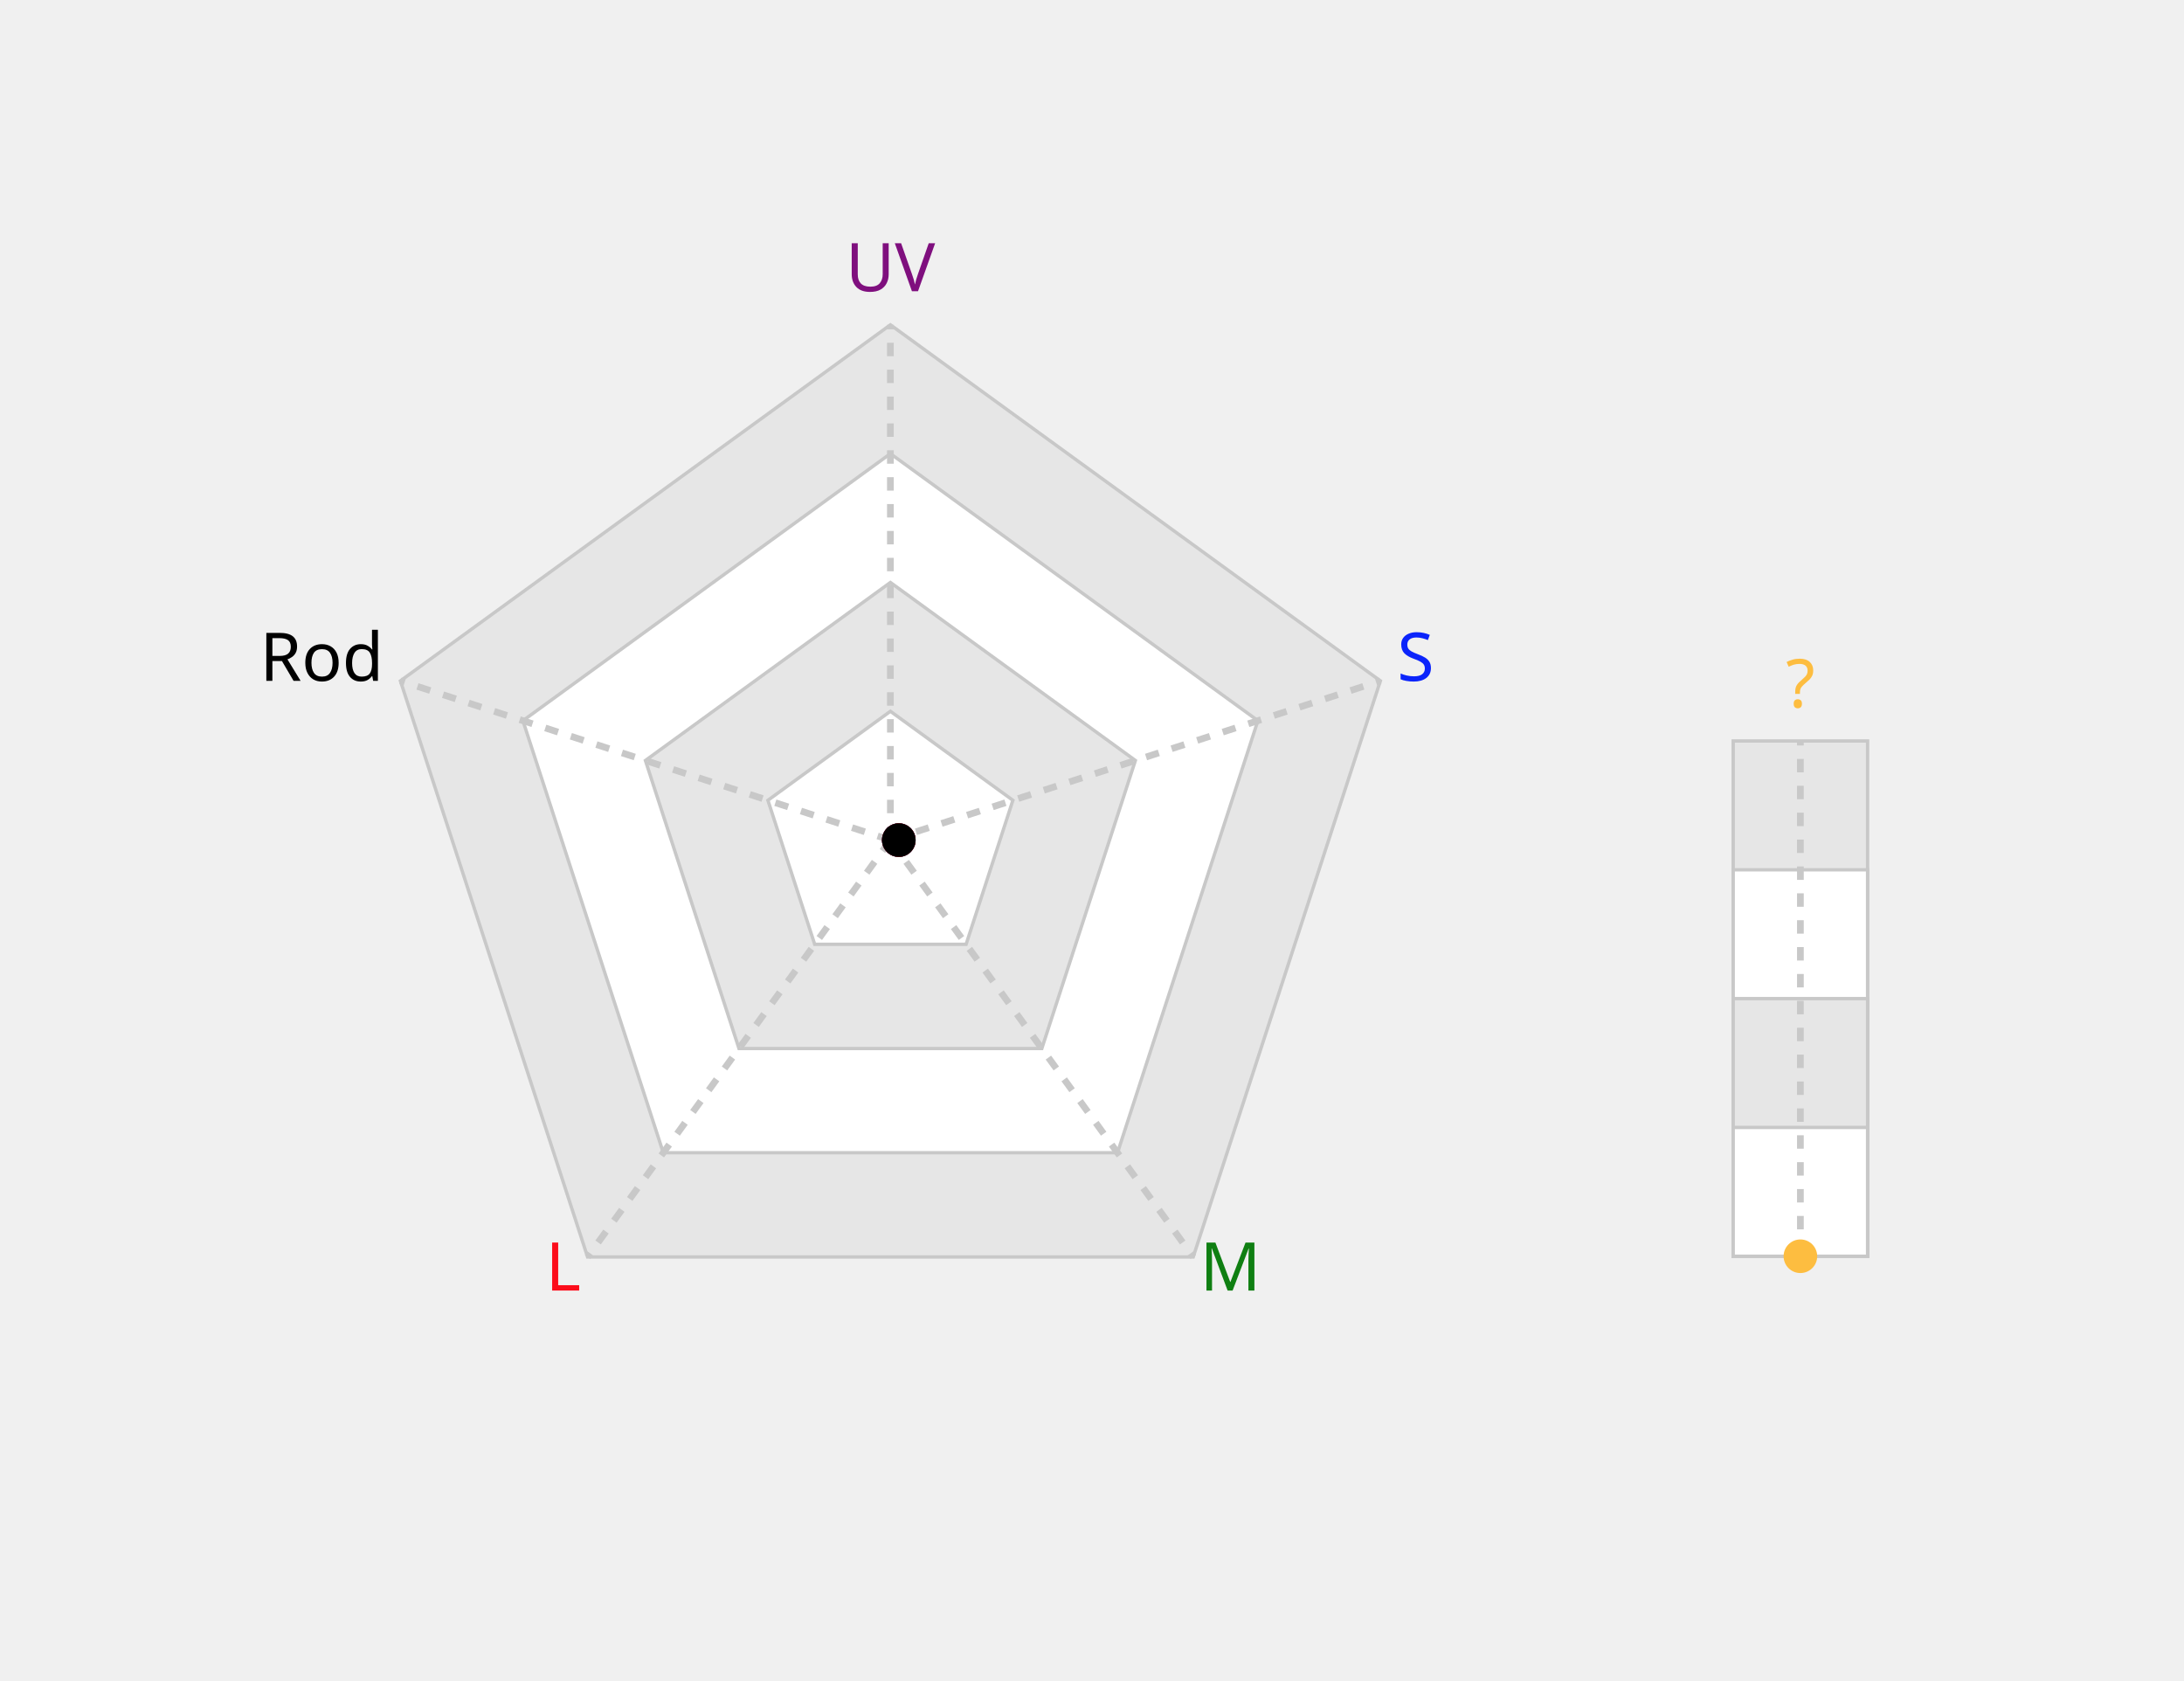
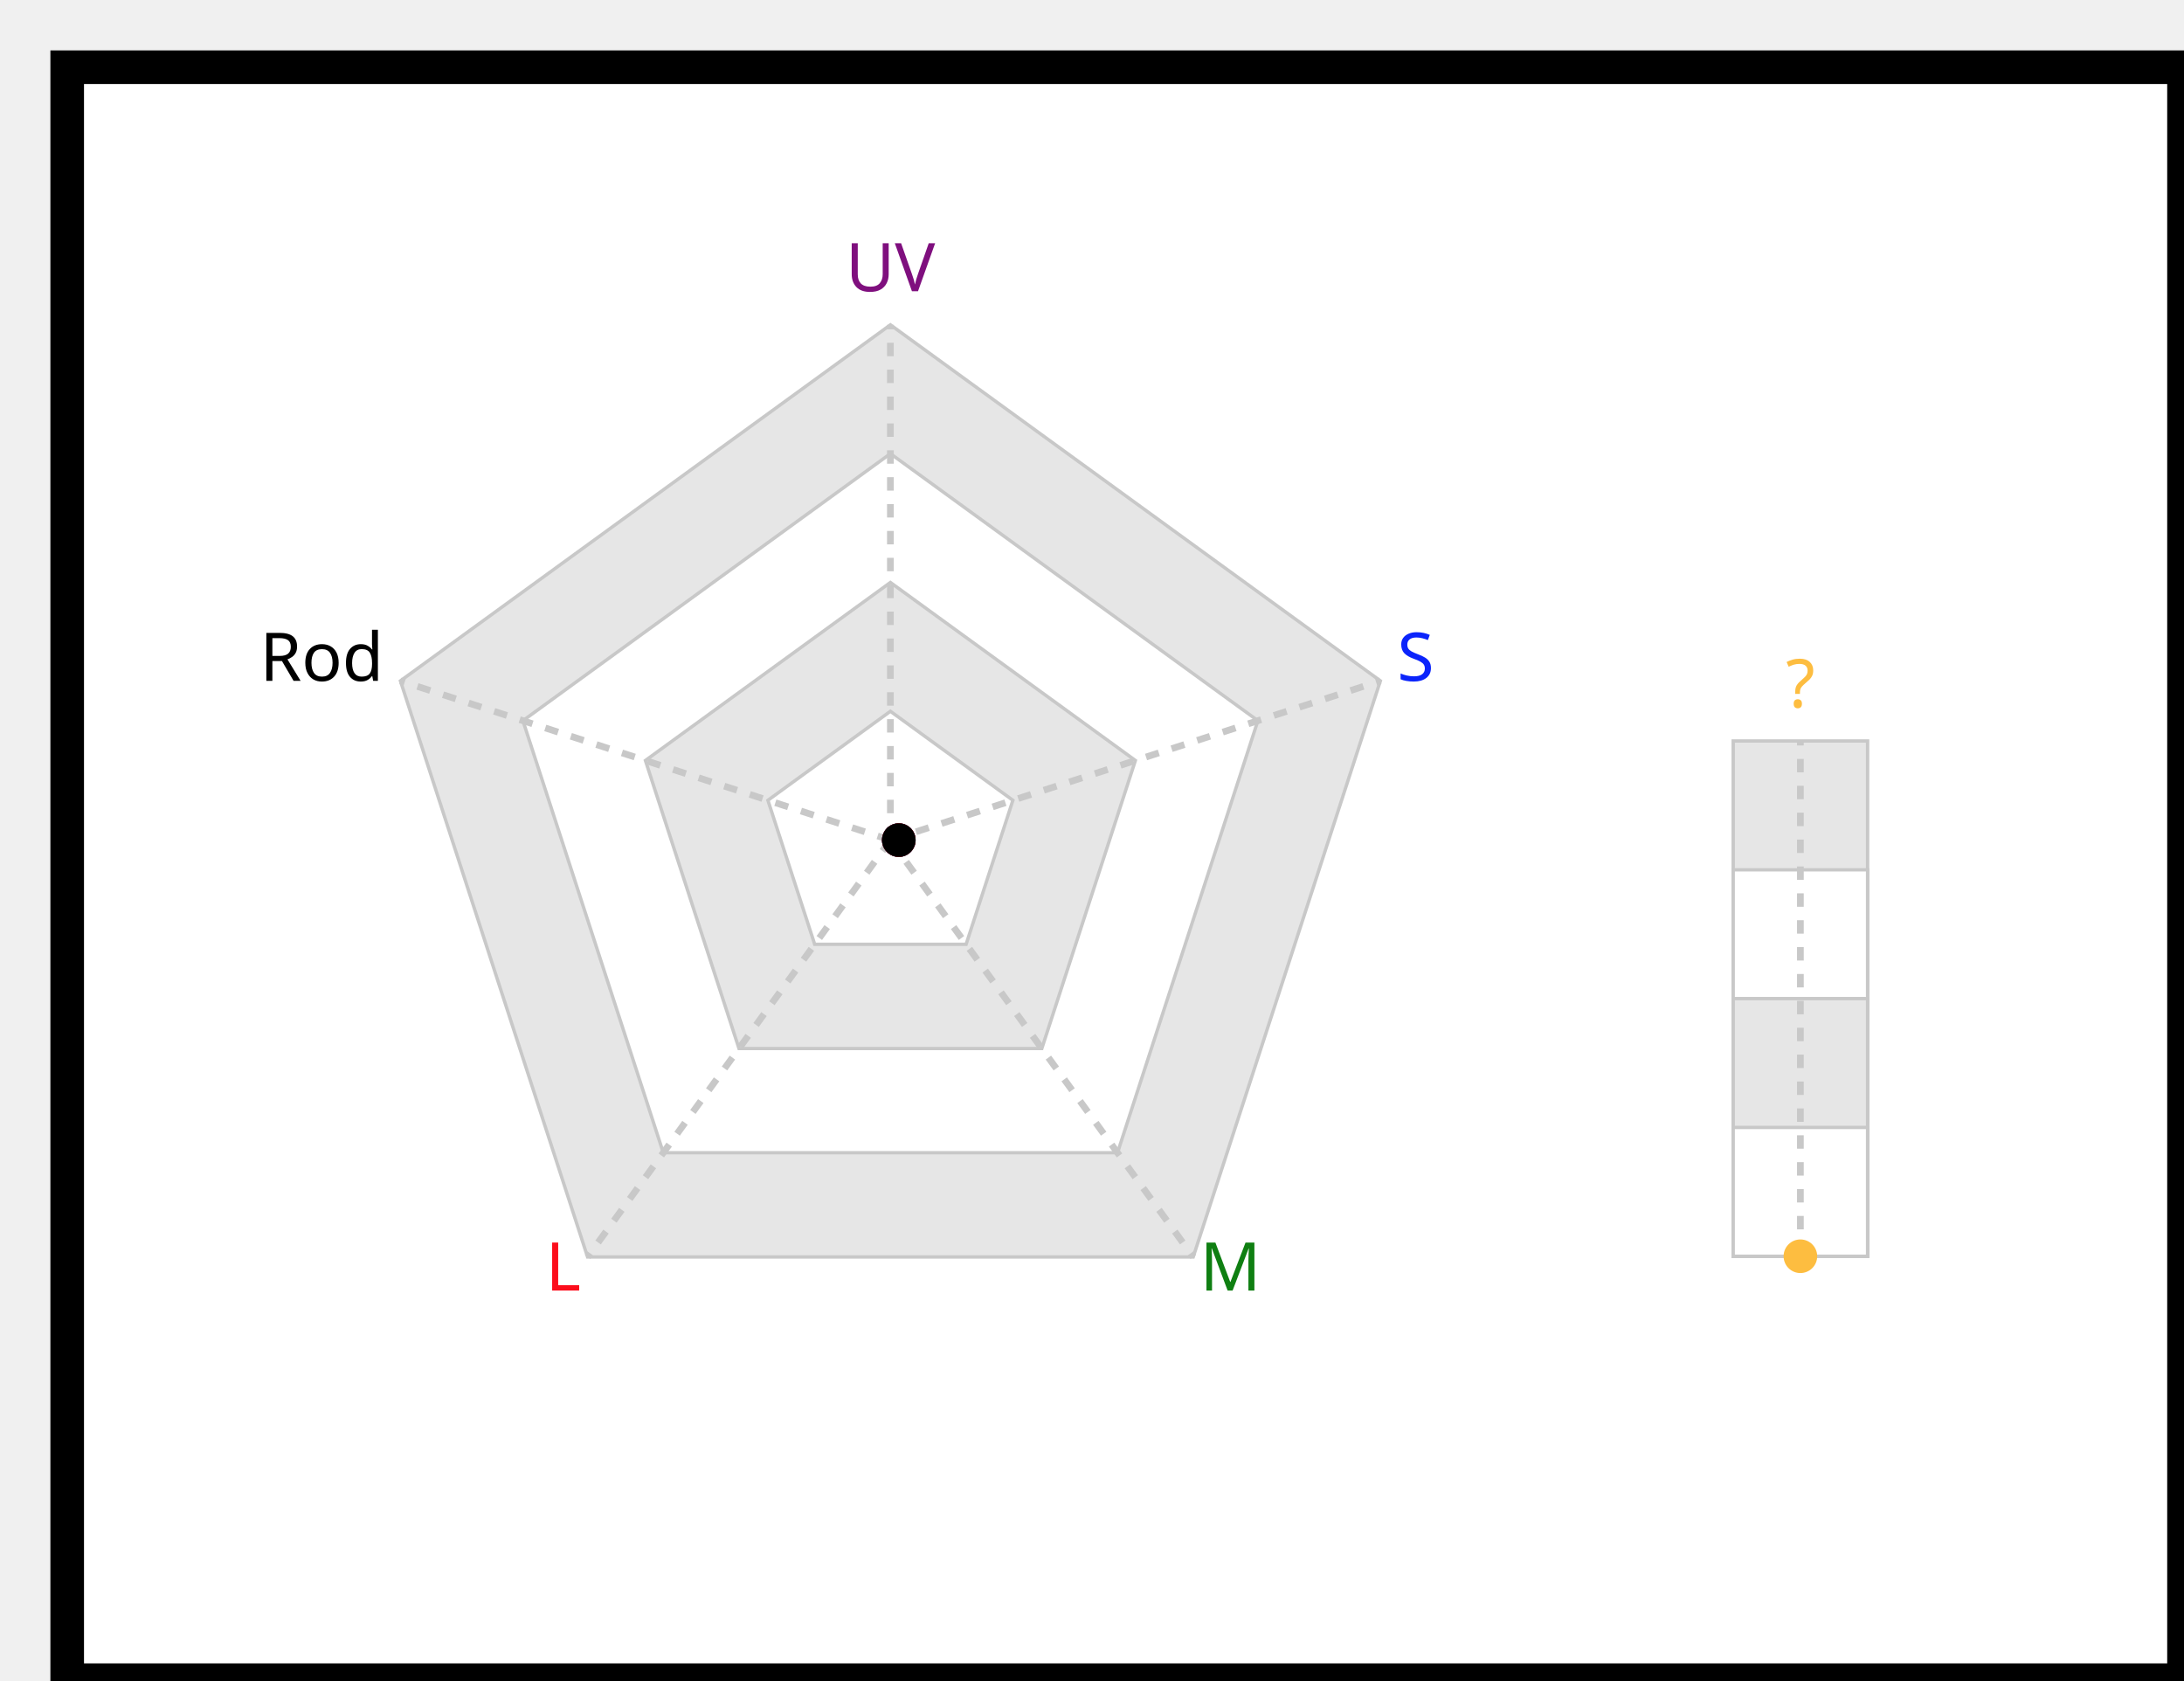
- <svg xmlns="http://www.w3.org/2000/svg" baseProfile="full" height="500" version="1.1" width="650">
+ <svg xmlns="http://www.w3.org/2000/svg" baseProfile="full" height="500" id="eel" version="1.1" width="650">
  <defs />
-   <polygon fill="rgb(230,230,230)" id="axGonMinor" points="265.0,96.667 410.829,202.617 355.127,374.049 174.873,374.049 119.171,202.617" stroke="rgb(200,200,200)" stroke-width="1" />
-   <polygon fill="rgb(255,255,255)" id="axGon" points="265.0,135.0 374.371,214.463 332.595,343.037 197.405,343.037 155.629,214.463" stroke="rgb(200,200,200)" stroke-width="1" />
-   <polygon fill="rgb(230,230,230)" id="axGonMinor" points="265.0,173.333 337.914,226.309 310.064,312.025 219.936,312.025 192.086,226.309" stroke="rgb(200,200,200)" stroke-width="1" />
-   <polygon fill="rgb(255,255,255)" id="axGon" points="265.0,211.667 301.457,238.154 287.532,281.012 242.468,281.012 228.543,238.154" stroke="rgb(200,200,200)" stroke-width="1" />
-   <rect fill="rgb(230,230,230)" height="153.333" id="zaxGonMinor" stroke="rgb(200,200,200)" stroke-width="1" width="40" x="515.833" y="220.506" />
-   <rect fill="rgb(255,255,255)" height="115.0" id="zaxGon" stroke="rgb(200,200,200)" stroke-width="1" width="40" x="515.833" y="258.839" />
-   <rect fill="rgb(230,230,230)" height="76.667" id="zaxGonMinor" stroke="rgb(200,200,200)" stroke-width="1" width="40" x="515.833" y="297.172" />
-   <rect fill="rgb(255,255,255)" height="38.333" id="zaxGon" stroke="rgb(200,200,200)" stroke-width="1" width="40" x="515.833" y="335.506" />
-   <line id="ax" stroke="rgb(200,200,200)" stroke-dasharray="4" stroke-width="2" x1="535.833" x2="535.833" y1="373.839" y2="220.506" />
+   <rect fill="white" height="480" stroke="rgb(0,0,0)" stroke-width="10" width="630" x="20" y="20" />
+   <polygon fill="rgb(230,230,230)" points="265.0,96.667 410.829,202.617 355.127,374.049 174.873,374.049 119.171,202.617" stroke="rgb(200,200,200)" stroke-width="1" />
+   <polygon fill="rgb(255,255,255)" points="265.0,135.0 374.371,214.463 332.595,343.037 197.405,343.037 155.629,214.463" stroke="rgb(200,200,200)" stroke-width="1" />
+   <polygon fill="rgb(230,230,230)" points="265.0,173.333 337.914,226.309 310.064,312.025 219.936,312.025 192.086,226.309" stroke="rgb(200,200,200)" stroke-width="1" />
+   <polygon fill="rgb(255,255,255)" points="265.0,211.667 301.457,238.154 287.532,281.012 242.468,281.012 228.543,238.154" stroke="rgb(200,200,200)" stroke-width="1" />
+   <rect fill="rgb(230,230,230)" height="153.333" stroke="rgb(200,200,200)" stroke-width="1" width="40" x="515.833" y="220.506" />
+   <rect fill="rgb(255,255,255)" height="115.0" stroke="rgb(200,200,200)" stroke-width="1" width="40" x="515.833" y="258.839" />
+   <rect fill="rgb(230,230,230)" height="76.667" stroke="rgb(200,200,200)" stroke-width="1" width="40" x="515.833" y="297.172" />
+   <rect fill="rgb(255,255,255)" height="38.333" stroke="rgb(200,200,200)" stroke-width="1" width="40" x="515.833" y="335.506" />
+   <line stroke="rgb(200,200,200)" stroke-dasharray="4" stroke-width="2" x1="535.833" x2="535.833" y1="373.839" y2="220.506" />
  <text fill="rgb(253,189,64)" font-family="sans-serif" font-size="20" text-anchor="middle" transform="translate(0,-10)" x="535.833" y="220.506">?</text>
-   <line id="ax" stroke="rgb(200,200,200)" stroke-dasharray="4" stroke-width="2" transform="rotate(0.0,265.0,250.0)" x1="265.0" x2="265.0" y1="250.0" y2="96.667" />
+   <line stroke="rgb(200,200,200)" stroke-dasharray="4" stroke-width="2" transform="rotate(0.0,265.0,250.0)" x1="265.0" x2="265.0" y1="250.0" y2="96.667" />
  <text alignment-baseline="middle" fill="rgb(127,15,126)" font-family="sans-serif" font-size="20" text-anchor="middle" transform="translate(0,-10)" x="265.0" y="96.667">UV</text>
-   <line id="ax" stroke="rgb(200,200,200)" stroke-dasharray="4" stroke-width="2" transform="rotate(72.0,265.0,250.0)" x1="265.0" x2="265.0" y1="250.0" y2="96.667" />
-   <text alignment-baseline="middle" fill="rgb(11,36,251)" font-family="sans-serif" font-size="20" text-anchor="start" transform="translate(+5,0)" x="410.829" y="202.617">S</text>
-   <line id="ax" stroke="rgb(200,200,200)" stroke-dasharray="4" stroke-width="2" transform="rotate(144.0,265.0,250.0)" x1="265.0" x2="265.0" y1="250.0" y2="96.667" />
+   <line stroke="rgb(200,200,200)" stroke-dasharray="4" stroke-width="2" transform="rotate(72.0,265.0,250.0)" x1="265.0" x2="265.0" y1="250.0" y2="96.667" />
+   <text alignment-baseline="middle" fill="rgb(11,36,251)" font-family="sans-serif" font-size="20" text-anchor="start" transform="translate(5,0)" x="410.829" y="202.617">S</text>
+   <line stroke="rgb(200,200,200)" stroke-dasharray="4" stroke-width="2" transform="rotate(144.0,265.0,250.0)" x1="265.0" x2="265.0" y1="250.0" y2="96.667" />
  <text alignment-baseline="middle" fill="rgb(15,127,18)" font-family="sans-serif" font-size="20" text-anchor="start" transform="translate(2,10)" x="355.127" y="374.049">M</text>
-   <line id="ax" stroke="rgb(200,200,200)" stroke-dasharray="4" stroke-width="2" transform="rotate(216.0,265.0,250.0)" x1="265.0" x2="265.0" y1="250.0" y2="96.667" />
+   <line stroke="rgb(200,200,200)" stroke-dasharray="4" stroke-width="2" transform="rotate(216.0,265.0,250.0)" x1="265.0" x2="265.0" y1="250.0" y2="96.667" />
  <text alignment-baseline="middle" fill="rgb(252,13,27)" font-family="sans-serif" font-size="20" text-anchor="end" transform="translate(-2,10)" x="174.873" y="374.049">L</text>
-   <line id="ax" stroke="rgb(200,200,200)" stroke-dasharray="4" stroke-width="2" transform="rotate(288.0,265.0,250.0)" x1="265.0" x2="265.0" y1="250.0" y2="96.667" />
+   <line stroke="rgb(200,200,200)" stroke-dasharray="4" stroke-width="2" transform="rotate(288.0,265.0,250.0)" x1="265.0" x2="265.0" y1="250.0" y2="96.667" />
  <text alignment-baseline="middle" fill="rgb(0,0,0)" font-family="sans-serif" font-size="20" text-anchor="end" transform="translate(-5,0)" x="119.171" y="202.617">Rod</text>
-   <path d="M267,250 L267,250 L267,250 L267,250 L267,250 Z" fill="none" id="cellGon" stroke="rgb(0,0,0)" stroke-linecap="round" stroke-opacity="1" stroke-width="3" />
-   <circle cx="267.5" cy="250.0" fill="rgb(127,15,126)" id="uDat" r="5" stroke="none" stroke-width="4" transform="rotate(0.0,267.5,250.0)" />
-   <circle cx="267.5" cy="250.0" fill="rgb(11,36,251)" id="sDat" r="5" stroke="none" stroke-width="4" transform="rotate(72.0,267.5,250.0)" />
-   <circle cx="267.5" cy="250.0" fill="rgb(15,127,18)" id="mDat" r="5" stroke="none" stroke-width="4" transform="rotate(144.0,267.5,250.0)" />
-   <circle cx="267.5" cy="250.0" fill="rgb(252,13,27)" id="lDat" r="5" stroke="none" stroke-width="4" transform="rotate(216.0,267.5,250.0)" />
-   <circle cx="267.5" cy="250.0" fill="rgb(0,0,0)" id="rDat" r="5" stroke="none" stroke-width="4" transform="rotate(288.0,267.5,250.0)" />
-   <circle cx="535.833" cy="373.839" fill="rgb(253,189,64)" id="zDat" r="5" stroke="none" stroke-width="4" transform="rotate(0,535.8333,250.0)" />
+   <path d="M267,250 L267,250 L267,250 L267,250 L267,250 Z" fill="none" stroke="rgb(0,0,0)" stroke-linecap="round" stroke-opacity="1" stroke-width="3" />
+   <circle cx="267.5" cy="250.0" fill="rgb(127,15,126)" r="5" stroke="none" stroke-width="4" transform="rotate(0.0,267.5,250.0)" />
+   <circle cx="267.5" cy="250.0" fill="rgb(11,36,251)" r="5" stroke="none" stroke-width="4" transform="rotate(72.0,267.5,250.0)" />
+   <circle cx="267.5" cy="250.0" fill="rgb(15,127,18)" r="5" stroke="none" stroke-width="4" transform="rotate(144.0,267.5,250.0)" />
+   <circle cx="267.5" cy="250.0" fill="rgb(252,13,27)" r="5" stroke="none" stroke-width="4" transform="rotate(216.0,267.5,250.0)" />
+   <circle cx="267.5" cy="250.0" fill="rgb(0,0,0)" r="5" stroke="none" stroke-width="4" transform="rotate(288.0,267.5,250.0)" />
+   <circle cx="535.833" cy="373.839" fill="rgb(253,189,64)" r="5" stroke="none" stroke-width="4" transform="rotate(0,535.8333,250.0)" />
</svg>
